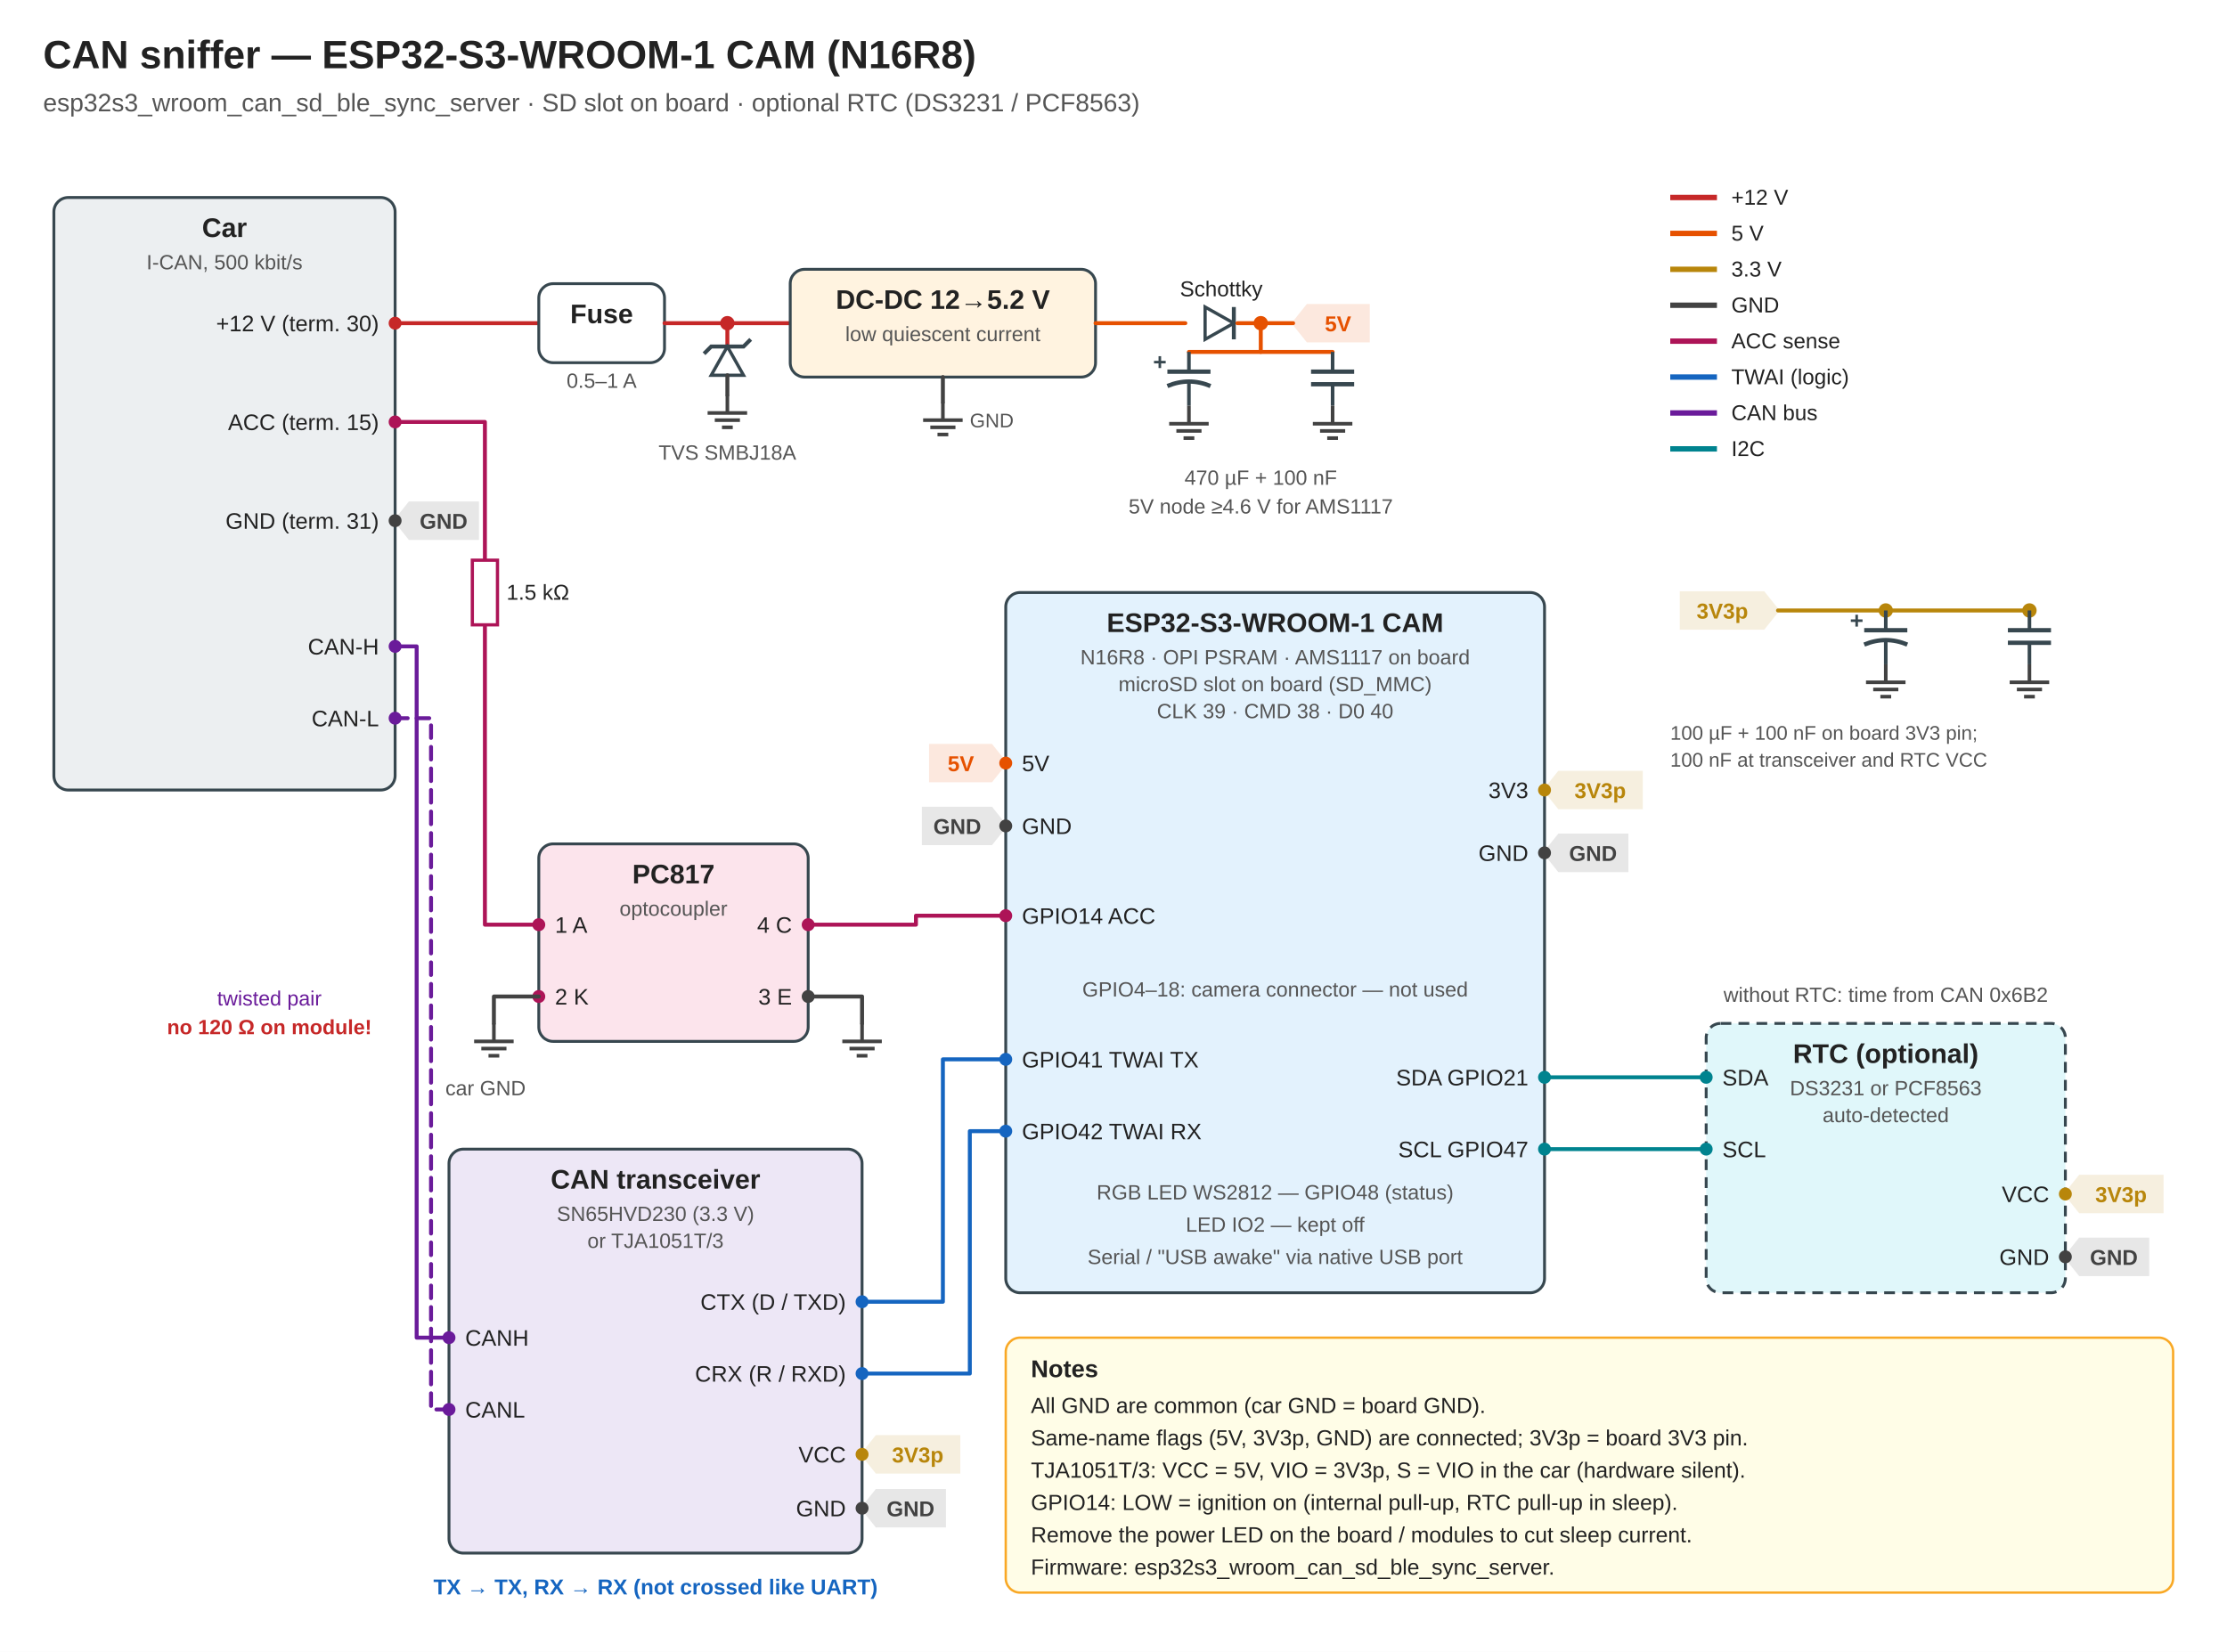
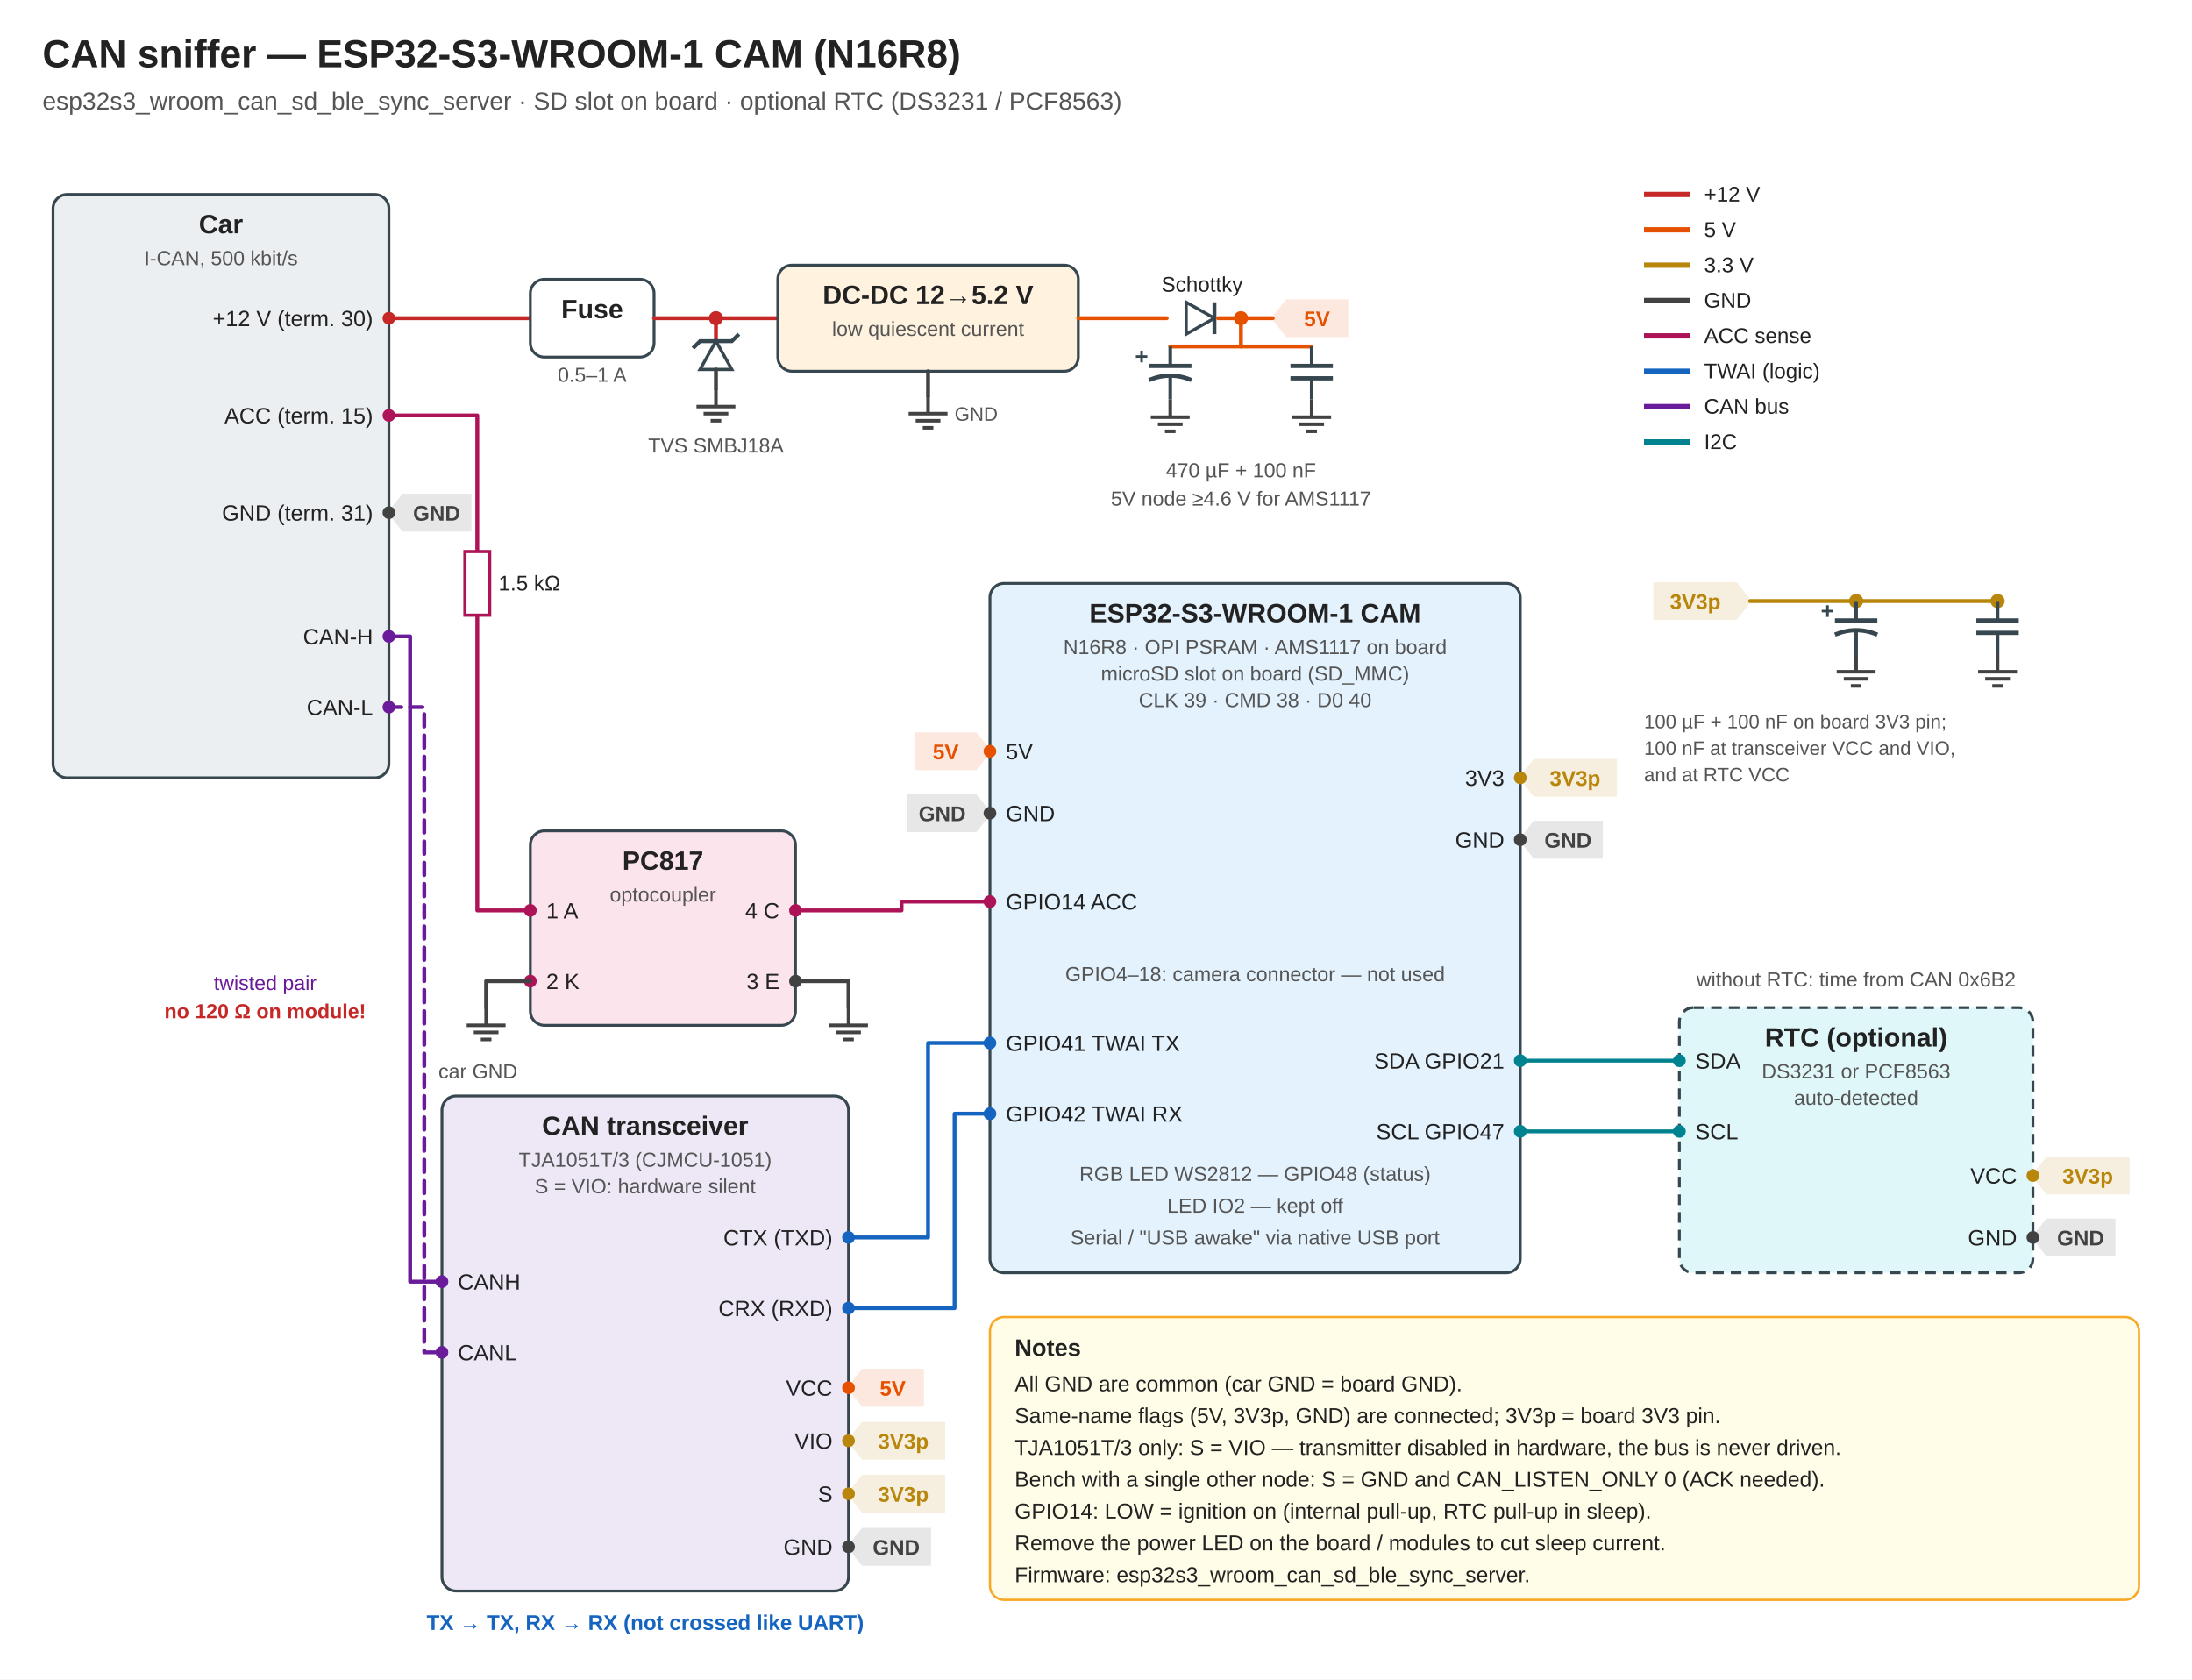
- <svg xmlns="http://www.w3.org/2000/svg" width="1240" height="920" viewBox="0 0 1240 920">
-   <rect x="0" y="0" width="1240" height="920" fill="#ffffff" />
+ <svg xmlns="http://www.w3.org/2000/svg" width="1240" height="950" viewBox="0 0 1240 950">
+   <rect x="0" y="0" width="1240" height="950" fill="#ffffff" />
  <text x="24" y="38" font-family="Segoe UI, Arial, sans-serif" font-size="22" fill="#222" text-anchor="start" font-weight="bold">CAN sniffer — ESP32-S3-WROOM-1 CAM (N16R8)</text>
  <text x="24" y="62" font-family="Segoe UI, Arial, sans-serif" font-size="14" fill="#555" text-anchor="start" font-weight="normal">esp32s3_wroom_can_sd_ble_sync_server · SD slot on board · optional RTC (DS3231 / PCF8563)</text>
  <rect x="30" y="110" width="190" height="330" rx="8" fill="#eceff1" stroke="#37474f" stroke-width="1.6" />
  <text x="125.0" y="132" font-family="Segoe UI, Arial, sans-serif" font-size="15" fill="#222" text-anchor="middle" font-weight="bold">Car</text>
  <text x="125.0" y="150" font-family="Segoe UI, Arial, sans-serif" font-size="11.5" fill="#555" text-anchor="middle" font-weight="normal">I-CAN, 500 kbit/s</text>
  <circle cx="220" cy="180" r="3.6" fill="#c62828" />
  <text x="211" y="184.5" font-family="Segoe UI, Arial, sans-serif" font-size="12.5" fill="#222" text-anchor="end" font-weight="normal">+12 V (term. 30)</text>
  <circle cx="220" cy="235" r="3.6" fill="#ad1457" />
  <text x="211" y="239.5" font-family="Segoe UI, Arial, sans-serif" font-size="12.5" fill="#222" text-anchor="end" font-weight="normal">ACC (term. 15)</text>
  <circle cx="220" cy="290" r="3.6" fill="#424242" />
  <text x="211" y="294.5" font-family="Segoe UI, Arial, sans-serif" font-size="12.5" fill="#222" text-anchor="end" font-weight="normal">GND (term. 31)</text>
  <circle cx="220" cy="360" r="3.6" fill="#6a1b9a" />
  <text x="211" y="364.5" font-family="Segoe UI, Arial, sans-serif" font-size="12.5" fill="#222" text-anchor="end" font-weight="normal">CAN-H</text>
  <circle cx="220" cy="400" r="3.6" fill="#6a1b9a" />
  <text x="211" y="404.5" font-family="Segoe UI, Arial, sans-serif" font-size="12.5" fill="#222" text-anchor="end" font-weight="normal">CAN-L</text>
  <polygon points="220,290 228,280 266,280 266,300 228,300" fill="#424242" opacity="0.13" stroke="#424242" stroke-width="1.4" />
  <text x="247.0" y="294.5" font-family="Segoe UI, Arial, sans-serif" font-size="12" fill="#424242" text-anchor="middle" font-weight="bold">GND</text>
  <polyline points="220,180 300,180" fill="none" stroke="#c62828" stroke-width="2.2" stroke-linejoin="round" stroke-linecap="round" />
  <rect x="300" y="158" width="70" height="44" rx="8" fill="#fff" stroke="#37474f" stroke-width="1.6" />
  <text x="335.0" y="180" font-family="Segoe UI, Arial, sans-serif" font-size="15" fill="#222" text-anchor="middle" font-weight="bold">Fuse</text>
  <text x="335" y="216" font-family="Segoe UI, Arial, sans-serif" font-size="11.5" fill="#555" text-anchor="middle" font-weight="normal">0.5–1 A</text>
  <polyline points="370,180 440,180" fill="none" stroke="#c62828" stroke-width="2.2" stroke-linejoin="round" stroke-linecap="round" />
  <circle cx="405" cy="180" r="4" fill="#c62828" />
  <polyline points="405,180 405,192" fill="none" stroke="#c62828" stroke-width="2.2" stroke-linejoin="round" stroke-linecap="round" />
  <polygon points="396,209 414,209 405,193" fill="#fff" stroke="#37474f" stroke-width="1.8" />
  <polyline points="392,197 396,193 414,193 418,189" fill="none" stroke="#37474f" stroke-width="2.2" />
  <polyline points="405,209 405,220" fill="none" stroke="#424242" stroke-width="2.2" stroke-linejoin="round" stroke-linecap="round" />
  <line x1="405" y1="220" x2="405" y2="230" stroke="#424242" stroke-width="2" />
  <line x1="394" y1="230" x2="416" y2="230" stroke="#424242" stroke-width="2" />
  <line x1="398" y1="234" x2="412" y2="234" stroke="#424242" stroke-width="2" />
  <line x1="402" y1="238" x2="408" y2="238" stroke="#424242" stroke-width="2" />
  <text x="405" y="256" font-family="Segoe UI, Arial, sans-serif" font-size="11.5" fill="#555" text-anchor="middle" font-weight="normal">TVS SMBJ18A</text>
  <rect x="440" y="150" width="170" height="60" rx="8" fill="#fff3e0" stroke="#37474f" stroke-width="1.6" />
  <text x="525.0" y="172" font-family="Segoe UI, Arial, sans-serif" font-size="15" fill="#222" text-anchor="middle" font-weight="bold">DC-DC 12→5.2 V</text>
  <text x="525.0" y="190" font-family="Segoe UI, Arial, sans-serif" font-size="11.5" fill="#555" text-anchor="middle" font-weight="normal">low quiescent current</text>
  <polyline points="525,210 525,224" fill="none" stroke="#424242" stroke-width="2.2" stroke-linejoin="round" stroke-linecap="round" />
  <line x1="525" y1="224" x2="525" y2="234" stroke="#424242" stroke-width="2" />
  <line x1="514" y1="234" x2="536" y2="234" stroke="#424242" stroke-width="2" />
  <line x1="518" y1="238" x2="532" y2="238" stroke="#424242" stroke-width="2" />
  <line x1="522" y1="242" x2="528" y2="242" stroke="#424242" stroke-width="2" />
  <text x="540" y="238" font-family="Segoe UI, Arial, sans-serif" font-size="11" fill="#555" text-anchor="start" font-weight="normal">GND</text>
  <polyline points="610,180 660,180" fill="none" stroke="#e65100" stroke-width="2.2" stroke-linejoin="round" stroke-linecap="round" />
  <polygon points="671,171 671,189 687,180" fill="#fff" stroke="#37474f" stroke-width="1.8" />
  <line x1="687" y1="171" x2="687" y2="189" stroke="#37474f" stroke-width="2.2" />
  <text x="680" y="165" font-family="Segoe UI, Arial, sans-serif" font-size="12" fill="#222" text-anchor="middle" font-weight="normal">Schottky</text>
  <polyline points="689,180 720,180" fill="none" stroke="#e65100" stroke-width="2.2" stroke-linejoin="round" stroke-linecap="round" />
  <text x="702" y="286" font-family="Segoe UI, Arial, sans-serif" font-size="11.5" fill="#555" text-anchor="middle" font-weight="normal">5V node ≥4.6 V for AMS1117</text>
  <circle cx="702" cy="180" r="4" fill="#e65100" />
  <polyline points="702,180 702,196 662,196" fill="none" stroke="#e65100" stroke-width="2.2" stroke-linejoin="round" stroke-linecap="round" />
  <polyline points="702,196 742,196" fill="none" stroke="#e65100" stroke-width="2.2" stroke-linejoin="round" stroke-linecap="round" />
  <line x1="662" y1="196" x2="662" y2="207" stroke="#37474f" stroke-width="2" />
  <line x1="650" y1="207" x2="674" y2="207" stroke="#37474f" stroke-width="2.4" />
  <path d="M 650 215 Q 662 210 674 215" fill="none" stroke="#37474f" stroke-width="2.4" />
  <line x1="662" y1="213" x2="662" y2="226" stroke="#37474f" stroke-width="2" />
  <text x="680" y="216" font-family="Segoe UI, Arial, sans-serif" font-size="12" fill="#222" text-anchor="start" font-weight="normal" />
  <text x="642" y="206" font-family="Segoe UI, Arial, sans-serif" font-size="13" fill="#37474f" text-anchor="start" font-weight="bold">+</text>
  <line x1="742" y1="196" x2="742" y2="207" stroke="#37474f" stroke-width="2" />
  <line x1="730" y1="207" x2="754" y2="207" stroke="#37474f" stroke-width="2.4" />
  <line x1="730" y1="214" x2="754" y2="214" stroke="#37474f" stroke-width="2.4" />
  <line x1="742" y1="214" x2="742" y2="226" stroke="#37474f" stroke-width="2" />
  <line x1="662" y1="226" x2="662" y2="236" stroke="#424242" stroke-width="2" />
  <line x1="651" y1="236" x2="673" y2="236" stroke="#424242" stroke-width="2" />
  <line x1="655" y1="240" x2="669" y2="240" stroke="#424242" stroke-width="2" />
  <line x1="659" y1="244" x2="665" y2="244" stroke="#424242" stroke-width="2" />
  <line x1="742" y1="226" x2="742" y2="236" stroke="#424242" stroke-width="2" />
  <line x1="731" y1="236" x2="753" y2="236" stroke="#424242" stroke-width="2" />
  <line x1="735" y1="240" x2="749" y2="240" stroke="#424242" stroke-width="2" />
  <line x1="739" y1="244" x2="745" y2="244" stroke="#424242" stroke-width="2" />
  <text x="702" y="270" font-family="Segoe UI, Arial, sans-serif" font-size="11.5" fill="#555" text-anchor="middle" font-weight="normal">470 µF + 100 nF</text>
  <polygon points="720,180 728,170 762,170 762,190 728,190" fill="#e65100" opacity="0.13" stroke="#e65100" stroke-width="1.4" />
  <text x="745.0" y="184.5" font-family="Segoe UI, Arial, sans-serif" font-size="12" fill="#e65100" text-anchor="middle" font-weight="bold">5V</text>
  <rect x="560" y="330" width="300" height="390" rx="8" fill="#e3f2fd" stroke="#37474f" stroke-width="1.6" />
  <text x="710.0" y="352" font-family="Segoe UI, Arial, sans-serif" font-size="15" fill="#222" text-anchor="middle" font-weight="bold">ESP32-S3-WROOM-1 CAM</text>
  <text x="710.0" y="370" font-family="Segoe UI, Arial, sans-serif" font-size="11.5" fill="#555" text-anchor="middle" font-weight="normal">N16R8 · OPI PSRAM · AMS1117 on board</text>
  <text x="710.0" y="385" font-family="Segoe UI, Arial, sans-serif" font-size="11.5" fill="#555" text-anchor="middle" font-weight="normal">microSD slot on board (SD_MMC)</text>
  <text x="710.0" y="400" font-family="Segoe UI, Arial, sans-serif" font-size="11.5" fill="#555" text-anchor="middle" font-weight="normal">CLK 39 · CMD 38 · D0 40</text>
  <circle cx="560" cy="425" r="3.6" fill="#e65100" />
  <text x="569" y="429.5" font-family="Segoe UI, Arial, sans-serif" font-size="12.5" fill="#222" text-anchor="start" font-weight="normal">5V</text>
  <polygon points="560,425 552,415 518,415 518,435 552,435" fill="#e65100" opacity="0.13" stroke="#e65100" stroke-width="1.4" />
  <text x="535.0" y="429.5" font-family="Segoe UI, Arial, sans-serif" font-size="12" fill="#e65100" text-anchor="middle" font-weight="bold">5V</text>
  <circle cx="560" cy="460" r="3.6" fill="#424242" />
  <text x="569" y="464.5" font-family="Segoe UI, Arial, sans-serif" font-size="12.5" fill="#222" text-anchor="start" font-weight="normal">GND</text>
  <polygon points="560,460 552,450 514,450 514,470 552,470" fill="#424242" opacity="0.13" stroke="#424242" stroke-width="1.4" />
  <text x="533.0" y="464.5" font-family="Segoe UI, Arial, sans-serif" font-size="12" fill="#424242" text-anchor="middle" font-weight="bold">GND</text>
  <circle cx="560" cy="510" r="3.6" fill="#ad1457" />
  <text x="569" y="514.5" font-family="Segoe UI, Arial, sans-serif" font-size="12.5" fill="#222" text-anchor="start" font-weight="normal">GPIO14  ACC</text>
  <circle cx="560" cy="590" r="3.6" fill="#1565c0" />
  <text x="569" y="594.5" font-family="Segoe UI, Arial, sans-serif" font-size="12.5" fill="#222" text-anchor="start" font-weight="normal">GPIO41  TWAI TX</text>
  <circle cx="560" cy="630" r="3.6" fill="#1565c0" />
  <text x="569" y="634.5" font-family="Segoe UI, Arial, sans-serif" font-size="12.5" fill="#222" text-anchor="start" font-weight="normal">GPIO42  TWAI RX</text>
  <circle cx="860" cy="440" r="3.6" fill="#b8860b" />
  <text x="851" y="444.5" font-family="Segoe UI, Arial, sans-serif" font-size="12.5" fill="#222" text-anchor="end" font-weight="normal">3V3</text>
  <polygon points="860,440 868,430 914,430 914,450 868,450" fill="#b8860b" opacity="0.13" stroke="#b8860b" stroke-width="1.4" />
  <text x="891.0" y="444.5" font-family="Segoe UI, Arial, sans-serif" font-size="12" fill="#b8860b" text-anchor="middle" font-weight="bold">3V3p</text>
  <circle cx="860" cy="475" r="3.6" fill="#424242" />
  <text x="851" y="479.5" font-family="Segoe UI, Arial, sans-serif" font-size="12.5" fill="#222" text-anchor="end" font-weight="normal">GND</text>
  <polygon points="860,475 868,465 906,465 906,485 868,485" fill="#424242" opacity="0.13" stroke="#424242" stroke-width="1.4" />
  <text x="887.0" y="479.5" font-family="Segoe UI, Arial, sans-serif" font-size="12" fill="#424242" text-anchor="middle" font-weight="bold">GND</text>
  <circle cx="860" cy="600" r="3.6" fill="#00838f" />
  <text x="851" y="604.5" font-family="Segoe UI, Arial, sans-serif" font-size="12.5" fill="#222" text-anchor="end" font-weight="normal">SDA  GPIO21</text>
  <circle cx="860" cy="640" r="3.6" fill="#00838f" />
  <text x="851" y="644.5" font-family="Segoe UI, Arial, sans-serif" font-size="12.5" fill="#222" text-anchor="end" font-weight="normal">SCL  GPIO47</text>
  <text x="710.0" y="555" font-family="Segoe UI, Arial, sans-serif" font-size="11.5" fill="#555" text-anchor="middle" font-weight="normal">GPIO4–18: camera connector — not used</text>
  <text x="710.0" y="668" font-family="Segoe UI, Arial, sans-serif" font-size="11.5" fill="#555" text-anchor="middle" font-weight="normal">RGB LED WS2812 — GPIO48 (status)</text>
  <text x="710.0" y="686" font-family="Segoe UI, Arial, sans-serif" font-size="11.5" fill="#555" text-anchor="middle" font-weight="normal">LED IO2 — kept off</text>
  <text x="710.0" y="704" font-family="Segoe UI, Arial, sans-serif" font-size="11.5" fill="#555" text-anchor="middle" font-weight="normal">Serial / "USB awake" via native USB port</text>
  <rect x="300" y="470" width="150" height="110" rx="8" fill="#fce4ec" stroke="#37474f" stroke-width="1.6" />
  <text x="375.0" y="492" font-family="Segoe UI, Arial, sans-serif" font-size="15" fill="#222" text-anchor="middle" font-weight="bold">PC817</text>
  <text x="375.0" y="510" font-family="Segoe UI, Arial, sans-serif" font-size="11.5" fill="#555" text-anchor="middle" font-weight="normal">optocoupler</text>
  <circle cx="300" cy="515" r="3.6" fill="#ad1457" />
  <text x="309" y="519.5" font-family="Segoe UI, Arial, sans-serif" font-size="12.5" fill="#222" text-anchor="start" font-weight="normal">1 A</text>
  <circle cx="300" cy="555" r="3.6" fill="#ad1457" />
  <text x="309" y="559.5" font-family="Segoe UI, Arial, sans-serif" font-size="12.5" fill="#222" text-anchor="start" font-weight="normal">2 K</text>
  <circle cx="450" cy="515" r="3.6" fill="#ad1457" />
  <text x="441" y="519.5" font-family="Segoe UI, Arial, sans-serif" font-size="12.5" fill="#222" text-anchor="end" font-weight="normal">4 C</text>
  <circle cx="450" cy="555" r="3.6" fill="#424242" />
  <text x="441" y="559.5" font-family="Segoe UI, Arial, sans-serif" font-size="12.5" fill="#222" text-anchor="end" font-weight="normal">3 E</text>
  <polyline points="220,235 270,235 270,515 300,515" fill="none" stroke="#ad1457" stroke-width="2.2" stroke-linejoin="round" stroke-linecap="round" />
  <rect x="263" y="312" width="14" height="36" fill="#fff" stroke="#ad1457" stroke-width="1.8" />
  <text x="282" y="334" font-family="Segoe UI, Arial, sans-serif" font-size="12" fill="#222" text-anchor="start" font-weight="normal">1.5 kΩ</text>
  <polyline points="300,555 275,555 275,570" fill="none" stroke="#424242" stroke-width="2.2" stroke-linejoin="round" stroke-linecap="round" />
  <line x1="275" y1="570" x2="275" y2="580" stroke="#424242" stroke-width="2" />
  <line x1="264" y1="580" x2="286" y2="580" stroke="#424242" stroke-width="2" />
  <line x1="268" y1="584" x2="282" y2="584" stroke="#424242" stroke-width="2" />
  <line x1="272" y1="588" x2="278" y2="588" stroke="#424242" stroke-width="2" />
  <text x="248" y="610" font-family="Segoe UI, Arial, sans-serif" font-size="11.5" fill="#555" text-anchor="start" font-weight="normal">car GND</text>
  <polyline points="450,515 510,515 510,510 560,510" fill="none" stroke="#ad1457" stroke-width="2.2" stroke-linejoin="round" stroke-linecap="round" />
  <polyline points="450,555 480,555 480,570" fill="none" stroke="#424242" stroke-width="2.2" stroke-linejoin="round" stroke-linecap="round" />
  <line x1="480" y1="570" x2="480" y2="580" stroke="#424242" stroke-width="2" />
  <line x1="469" y1="580" x2="491" y2="580" stroke="#424242" stroke-width="2" />
  <line x1="473" y1="584" x2="487" y2="584" stroke="#424242" stroke-width="2" />
  <line x1="477" y1="588" x2="483" y2="588" stroke="#424242" stroke-width="2" />
-   <rect x="250" y="640" width="230" height="225" rx="8" fill="#ede7f6" stroke="#37474f" stroke-width="1.6" />
-   <text x="365.0" y="662" font-family="Segoe UI, Arial, sans-serif" font-size="15" fill="#222" text-anchor="middle" font-weight="bold">CAN transceiver</text>
-   <text x="365.0" y="680" font-family="Segoe UI, Arial, sans-serif" font-size="11.5" fill="#555" text-anchor="middle" font-weight="normal">SN65HVD230 (3.3 V)</text>
-   <text x="365.0" y="695" font-family="Segoe UI, Arial, sans-serif" font-size="11.5" fill="#555" text-anchor="middle" font-weight="normal">or TJA1051T/3</text>
-   <circle cx="250" cy="745" r="3.6" fill="#6a1b9a" />
-   <text x="259" y="749.5" font-family="Segoe UI, Arial, sans-serif" font-size="12.5" fill="#222" text-anchor="start" font-weight="normal">CANH</text>
-   <circle cx="250" cy="785" r="3.6" fill="#6a1b9a" />
-   <text x="259" y="789.5" font-family="Segoe UI, Arial, sans-serif" font-size="12.5" fill="#222" text-anchor="start" font-weight="normal">CANL</text>
-   <circle cx="480" cy="725" r="3.6" fill="#1565c0" />
-   <text x="471" y="729.5" font-family="Segoe UI, Arial, sans-serif" font-size="12.5" fill="#222" text-anchor="end" font-weight="normal">CTX (D / TXD)</text>
-   <circle cx="480" cy="765" r="3.6" fill="#1565c0" />
-   <text x="471" y="769.5" font-family="Segoe UI, Arial, sans-serif" font-size="12.5" fill="#222" text-anchor="end" font-weight="normal">CRX (R / RXD)</text>
-   <circle cx="480" cy="810" r="3.6" fill="#b8860b" />
-   <text x="471" y="814.5" font-family="Segoe UI, Arial, sans-serif" font-size="12.5" fill="#222" text-anchor="end" font-weight="normal">VCC</text>
-   <polygon points="480,810 488,800 534,800 534,820 488,820" fill="#b8860b" opacity="0.13" stroke="#b8860b" stroke-width="1.4" />
-   <text x="511.0" y="814.5" font-family="Segoe UI, Arial, sans-serif" font-size="12" fill="#b8860b" text-anchor="middle" font-weight="bold">3V3p</text>
-   <circle cx="480" cy="840" r="3.6" fill="#424242" />
-   <text x="471" y="844.5" font-family="Segoe UI, Arial, sans-serif" font-size="12.5" fill="#222" text-anchor="end" font-weight="normal">GND</text>
-   <polygon points="480,840 488,830 526,830 526,850 488,850" fill="#424242" opacity="0.13" stroke="#424242" stroke-width="1.4" />
-   <text x="507.0" y="844.5" font-family="Segoe UI, Arial, sans-serif" font-size="12" fill="#424242" text-anchor="middle" font-weight="bold">GND</text>
-   <polyline points="220,360 232,360 232,745 250,745" fill="none" stroke="#6a1b9a" stroke-width="2.2" stroke-linejoin="round" stroke-linecap="round" />
-   <polyline points="220,400 240,400 240,785 250,785" fill="none" stroke="#6a1b9a" stroke-width="2.2" stroke-linejoin="round" stroke-linecap="round" stroke-dasharray="7,5" />
+   <rect x="250" y="620" width="230" height="280" rx="8" fill="#ede7f6" stroke="#37474f" stroke-width="1.6" />
+   <text x="365.0" y="642" font-family="Segoe UI, Arial, sans-serif" font-size="15" fill="#222" text-anchor="middle" font-weight="bold">CAN transceiver</text>
+   <text x="365.0" y="660" font-family="Segoe UI, Arial, sans-serif" font-size="11.5" fill="#555" text-anchor="middle" font-weight="normal">TJA1051T/3 (CJMCU-1051)</text>
+   <text x="365.0" y="675" font-family="Segoe UI, Arial, sans-serif" font-size="11.5" fill="#555" text-anchor="middle" font-weight="normal">S = VIO: hardware silent</text>
+   <circle cx="250" cy="725" r="3.6" fill="#6a1b9a" />
+   <text x="259" y="729.5" font-family="Segoe UI, Arial, sans-serif" font-size="12.5" fill="#222" text-anchor="start" font-weight="normal">CANH</text>
+   <circle cx="250" cy="765" r="3.6" fill="#6a1b9a" />
+   <text x="259" y="769.5" font-family="Segoe UI, Arial, sans-serif" font-size="12.5" fill="#222" text-anchor="start" font-weight="normal">CANL</text>
+   <circle cx="480" cy="700" r="3.6" fill="#1565c0" />
+   <text x="471" y="704.5" font-family="Segoe UI, Arial, sans-serif" font-size="12.5" fill="#222" text-anchor="end" font-weight="normal">CTX (TXD)</text>
+   <circle cx="480" cy="740" r="3.6" fill="#1565c0" />
+   <text x="471" y="744.5" font-family="Segoe UI, Arial, sans-serif" font-size="12.5" fill="#222" text-anchor="end" font-weight="normal">CRX (RXD)</text>
+   <circle cx="480" cy="785" r="3.6" fill="#e65100" />
+   <text x="471" y="789.5" font-family="Segoe UI, Arial, sans-serif" font-size="12.5" fill="#222" text-anchor="end" font-weight="normal">VCC</text>
+   <polygon points="480,785 488,775 522,775 522,795 488,795" fill="#e65100" opacity="0.13" stroke="#e65100" stroke-width="1.4" />
+   <text x="505.0" y="789.5" font-family="Segoe UI, Arial, sans-serif" font-size="12" fill="#e65100" text-anchor="middle" font-weight="bold">5V</text>
+   <circle cx="480" cy="815" r="3.6" fill="#b8860b" />
+   <text x="471" y="819.5" font-family="Segoe UI, Arial, sans-serif" font-size="12.5" fill="#222" text-anchor="end" font-weight="normal">VIO</text>
+   <polygon points="480,815 488,805 534,805 534,825 488,825" fill="#b8860b" opacity="0.13" stroke="#b8860b" stroke-width="1.4" />
+   <text x="511.0" y="819.5" font-family="Segoe UI, Arial, sans-serif" font-size="12" fill="#b8860b" text-anchor="middle" font-weight="bold">3V3p</text>
+   <circle cx="480" cy="845" r="3.6" fill="#b8860b" />
+   <text x="471" y="849.5" font-family="Segoe UI, Arial, sans-serif" font-size="12.5" fill="#222" text-anchor="end" font-weight="normal">S</text>
+   <polygon points="480,845 488,835 534,835 534,855 488,855" fill="#b8860b" opacity="0.13" stroke="#b8860b" stroke-width="1.4" />
+   <text x="511.0" y="849.5" font-family="Segoe UI, Arial, sans-serif" font-size="12" fill="#b8860b" text-anchor="middle" font-weight="bold">3V3p</text>
+   <circle cx="480" cy="875" r="3.6" fill="#424242" />
+   <text x="471" y="879.5" font-family="Segoe UI, Arial, sans-serif" font-size="12.5" fill="#222" text-anchor="end" font-weight="normal">GND</text>
+   <polygon points="480,875 488,865 526,865 526,885 488,885" fill="#424242" opacity="0.13" stroke="#424242" stroke-width="1.4" />
+   <text x="507.0" y="879.5" font-family="Segoe UI, Arial, sans-serif" font-size="12" fill="#424242" text-anchor="middle" font-weight="bold">GND</text>
+   <polyline points="220,360 232,360 232,725 250,725" fill="none" stroke="#6a1b9a" stroke-width="2.2" stroke-linejoin="round" stroke-linecap="round" />
+   <polyline points="220,400 240,400 240,765 250,765" fill="none" stroke="#6a1b9a" stroke-width="2.2" stroke-linejoin="round" stroke-linecap="round" stroke-dasharray="7,5" />
  <text x="150" y="560" font-family="Segoe UI, Arial, sans-serif" font-size="11.5" fill="#6a1b9a" text-anchor="middle" font-weight="normal">twisted pair</text>
  <text x="150" y="576" font-family="Segoe UI, Arial, sans-serif" font-size="11.5" fill="#c62828" text-anchor="middle" font-weight="bold">no 120 Ω on module!</text>
-   <polyline points="560,590 525,590 525,725 480,725" fill="none" stroke="#1565c0" stroke-width="2.2" stroke-linejoin="round" stroke-linecap="round" />
-   <polyline points="560,630 540,630 540,765 480,765" fill="none" stroke="#1565c0" stroke-width="2.2" stroke-linejoin="round" stroke-linecap="round" />
-   <text x="365" y="888" font-family="Segoe UI, Arial, sans-serif" font-size="12" fill="#1565c0" text-anchor="middle" font-weight="bold">TX → TX, RX → RX (not crossed like UART)</text>
+   <polyline points="560,590 525,590 525,700 480,700" fill="none" stroke="#1565c0" stroke-width="2.2" stroke-linejoin="round" stroke-linecap="round" />
+   <polyline points="560,630 540,630 540,740 480,740" fill="none" stroke="#1565c0" stroke-width="2.2" stroke-linejoin="round" stroke-linecap="round" />
+   <text x="365" y="922" font-family="Segoe UI, Arial, sans-serif" font-size="12" fill="#1565c0" text-anchor="middle" font-weight="bold">TX → TX, RX → RX (not crossed like UART)</text>
  <rect x="950" y="570" width="200" height="150" rx="8" fill="#e0f7fa" stroke="#37474f" stroke-width="1.6" stroke-dasharray="6,4" />
  <text x="1050.0" y="592" font-family="Segoe UI, Arial, sans-serif" font-size="15" fill="#222" text-anchor="middle" font-weight="bold">RTC (optional)</text>
  <text x="1050.0" y="610" font-family="Segoe UI, Arial, sans-serif" font-size="11.5" fill="#555" text-anchor="middle" font-weight="normal">DS3231 or PCF8563</text>
  <text x="1050.0" y="625" font-family="Segoe UI, Arial, sans-serif" font-size="11.5" fill="#555" text-anchor="middle" font-weight="normal">auto-detected</text>
  <circle cx="950" cy="600" r="3.6" fill="#00838f" />
  <text x="959" y="604.5" font-family="Segoe UI, Arial, sans-serif" font-size="12.5" fill="#222" text-anchor="start" font-weight="normal">SDA</text>
  <polyline points="860,600 950,600" fill="none" stroke="#00838f" stroke-width="2.2" stroke-linejoin="round" stroke-linecap="round" />
  <circle cx="950" cy="640" r="3.6" fill="#00838f" />
  <text x="959" y="644.5" font-family="Segoe UI, Arial, sans-serif" font-size="12.5" fill="#222" text-anchor="start" font-weight="normal">SCL</text>
  <polyline points="860,640 950,640" fill="none" stroke="#00838f" stroke-width="2.2" stroke-linejoin="round" stroke-linecap="round" />
  <circle cx="1150" cy="665" r="3.6" fill="#b8860b" />
  <text x="1141" y="669.5" font-family="Segoe UI, Arial, sans-serif" font-size="12.5" fill="#222" text-anchor="end" font-weight="normal">VCC</text>
  <polygon points="1150,665 1158,655 1204,655 1204,675 1158,675" fill="#b8860b" opacity="0.13" stroke="#b8860b" stroke-width="1.4" />
  <text x="1181.0" y="669.5" font-family="Segoe UI, Arial, sans-serif" font-size="12" fill="#b8860b" text-anchor="middle" font-weight="bold">3V3p</text>
  <circle cx="1150" cy="700" r="3.6" fill="#424242" />
  <text x="1141" y="704.5" font-family="Segoe UI, Arial, sans-serif" font-size="12.5" fill="#222" text-anchor="end" font-weight="normal">GND</text>
  <polygon points="1150,700 1158,690 1196,690 1196,710 1158,710" fill="#424242" opacity="0.13" stroke="#424242" stroke-width="1.4" />
  <text x="1177.0" y="704.5" font-family="Segoe UI, Arial, sans-serif" font-size="12" fill="#424242" text-anchor="middle" font-weight="bold">GND</text>
  <text x="1050" y="558" font-family="Segoe UI, Arial, sans-serif" font-size="11.5" fill="#555" text-anchor="middle" font-weight="normal">without RTC: time from CAN 0x6B2</text>
  <polygon points="990,340 982,330 936,330 936,350 982,350" fill="#b8860b" opacity="0.13" stroke="#b8860b" stroke-width="1.4" />
  <text x="959.0" y="344.5" font-family="Segoe UI, Arial, sans-serif" font-size="12" fill="#b8860b" text-anchor="middle" font-weight="bold">3V3p</text>
  <polyline points="990,340 1130,340" fill="none" stroke="#b8860b" stroke-width="2.2" stroke-linejoin="round" stroke-linecap="round" />
  <circle cx="1050" cy="340" r="4" fill="#b8860b" />
  <line x1="1050" y1="340" x2="1050" y2="351" stroke="#37474f" stroke-width="2" />
  <line x1="1038" y1="351" x2="1062" y2="351" stroke="#37474f" stroke-width="2.4" />
  <path d="M 1038 359 Q 1050 354 1062 359" fill="none" stroke="#37474f" stroke-width="2.4" />
  <line x1="1050" y1="357" x2="1050" y2="370" stroke="#37474f" stroke-width="2" />
  <text x="1068" y="360" font-family="Segoe UI, Arial, sans-serif" font-size="12" fill="#222" text-anchor="start" font-weight="normal" />
  <text x="1030" y="350" font-family="Segoe UI, Arial, sans-serif" font-size="13" fill="#37474f" text-anchor="start" font-weight="bold">+</text>
  <line x1="1050" y1="370" x2="1050" y2="380" stroke="#424242" stroke-width="2" />
  <line x1="1039" y1="380" x2="1061" y2="380" stroke="#424242" stroke-width="2" />
  <line x1="1043" y1="384" x2="1057" y2="384" stroke="#424242" stroke-width="2" />
  <line x1="1047" y1="388" x2="1053" y2="388" stroke="#424242" stroke-width="2" />
  <circle cx="1130" cy="340" r="4" fill="#b8860b" />
  <line x1="1130" y1="340" x2="1130" y2="351" stroke="#37474f" stroke-width="2" />
  <line x1="1118" y1="351" x2="1142" y2="351" stroke="#37474f" stroke-width="2.4" />
  <line x1="1118" y1="358" x2="1142" y2="358" stroke="#37474f" stroke-width="2.4" />
  <line x1="1130" y1="358" x2="1130" y2="370" stroke="#37474f" stroke-width="2" />
  <line x1="1130" y1="370" x2="1130" y2="380" stroke="#424242" stroke-width="2" />
  <line x1="1119" y1="380" x2="1141" y2="380" stroke="#424242" stroke-width="2" />
  <line x1="1123" y1="384" x2="1137" y2="384" stroke="#424242" stroke-width="2" />
  <line x1="1127" y1="388" x2="1133" y2="388" stroke="#424242" stroke-width="2" />
  <text x="930" y="412" font-family="Segoe UI, Arial, sans-serif" font-size="11" fill="#555" text-anchor="start" font-weight="normal">100 µF + 100 nF on board 3V3 pin;</text>
-   <text x="930" y="427" font-family="Segoe UI, Arial, sans-serif" font-size="11" fill="#555" text-anchor="start" font-weight="normal">100 nF at transceiver and RTC VCC</text>
+   <text x="930" y="427" font-family="Segoe UI, Arial, sans-serif" font-size="11" fill="#555" text-anchor="start" font-weight="normal">100 nF at transceiver VCC and VIO,</text>
+   <text x="930" y="442" font-family="Segoe UI, Arial, sans-serif" font-size="11" fill="#555" text-anchor="start" font-weight="normal">and at RTC VCC</text>
  <line x1="930" y1="110" x2="956" y2="110" stroke="#c62828" stroke-width="3" />
  <text x="964" y="114" font-family="Segoe UI, Arial, sans-serif" font-size="12" fill="#222" text-anchor="start" font-weight="normal">+12 V</text>
  <line x1="930" y1="130" x2="956" y2="130" stroke="#e65100" stroke-width="3" />
  <text x="964" y="134" font-family="Segoe UI, Arial, sans-serif" font-size="12" fill="#222" text-anchor="start" font-weight="normal">5 V</text>
  <line x1="930" y1="150" x2="956" y2="150" stroke="#b8860b" stroke-width="3" />
  <text x="964" y="154" font-family="Segoe UI, Arial, sans-serif" font-size="12" fill="#222" text-anchor="start" font-weight="normal">3.3 V</text>
  <line x1="930" y1="170" x2="956" y2="170" stroke="#424242" stroke-width="3" />
  <text x="964" y="174" font-family="Segoe UI, Arial, sans-serif" font-size="12" fill="#222" text-anchor="start" font-weight="normal">GND</text>
  <line x1="930" y1="190" x2="956" y2="190" stroke="#ad1457" stroke-width="3" />
  <text x="964" y="194" font-family="Segoe UI, Arial, sans-serif" font-size="12" fill="#222" text-anchor="start" font-weight="normal">ACC sense</text>
  <line x1="930" y1="210" x2="956" y2="210" stroke="#1565c0" stroke-width="3" />
  <text x="964" y="214" font-family="Segoe UI, Arial, sans-serif" font-size="12" fill="#222" text-anchor="start" font-weight="normal">TWAI (logic)</text>
  <line x1="930" y1="230" x2="956" y2="230" stroke="#6a1b9a" stroke-width="3" />
  <text x="964" y="234" font-family="Segoe UI, Arial, sans-serif" font-size="12" fill="#222" text-anchor="start" font-weight="normal">CAN bus</text>
  <line x1="930" y1="250" x2="956" y2="250" stroke="#00838f" stroke-width="3" />
  <text x="964" y="254" font-family="Segoe UI, Arial, sans-serif" font-size="12" fill="#222" text-anchor="start" font-weight="normal">I2C</text>
-   <rect x="560" y="745" width="650" height="142" rx="8" fill="#fffde7" stroke="#f9a825" stroke-width="1.3" />
+   <rect x="560" y="745" width="650" height="160" rx="8" fill="#fffde7" stroke="#f9a825" stroke-width="1.3" />
  <text x="574" y="767" font-family="Segoe UI, Arial, sans-serif" font-size="13.5" fill="#222" text-anchor="start" font-weight="bold">Notes</text>
  <text x="574" y="787" font-family="Segoe UI, Arial, sans-serif" font-size="12.2" fill="#222" text-anchor="start" font-weight="normal">All GND are common (car GND = board GND).</text>
  <text x="574" y="805" font-family="Segoe UI, Arial, sans-serif" font-size="12.2" fill="#222" text-anchor="start" font-weight="normal">Same-name flags (5V, 3V3p, GND) are connected; 3V3p = board 3V3 pin.</text>
-   <text x="574" y="823" font-family="Segoe UI, Arial, sans-serif" font-size="12.2" fill="#222" text-anchor="start" font-weight="normal">TJA1051T/3: VCC = 5V, VIO = 3V3p, S = VIO in the car (hardware silent).</text>
-   <text x="574" y="841" font-family="Segoe UI, Arial, sans-serif" font-size="12.2" fill="#222" text-anchor="start" font-weight="normal">GPIO14: LOW = ignition on (internal pull-up, RTC pull-up in sleep).</text>
-   <text x="574" y="859" font-family="Segoe UI, Arial, sans-serif" font-size="12.2" fill="#222" text-anchor="start" font-weight="normal">Remove the power LED on the board / modules to cut sleep current.</text>
-   <text x="574" y="877" font-family="Segoe UI, Arial, sans-serif" font-size="12.2" fill="#222" text-anchor="start" font-weight="normal">Firmware: esp32s3_wroom_can_sd_ble_sync_server.</text>
+   <text x="574" y="823" font-family="Segoe UI, Arial, sans-serif" font-size="12.2" fill="#222" text-anchor="start" font-weight="normal">TJA1051T/3 only: S = VIO — transmitter disabled in hardware, the bus is never driven.</text>
+   <text x="574" y="841" font-family="Segoe UI, Arial, sans-serif" font-size="12.2" fill="#222" text-anchor="start" font-weight="normal">Bench with a single other node: S = GND and CAN_LISTEN_ONLY 0 (ACK needed).</text>
+   <text x="574" y="859" font-family="Segoe UI, Arial, sans-serif" font-size="12.2" fill="#222" text-anchor="start" font-weight="normal">GPIO14: LOW = ignition on (internal pull-up, RTC pull-up in sleep).</text>
+   <text x="574" y="877" font-family="Segoe UI, Arial, sans-serif" font-size="12.2" fill="#222" text-anchor="start" font-weight="normal">Remove the power LED on the board / modules to cut sleep current.</text>
+   <text x="574" y="895" font-family="Segoe UI, Arial, sans-serif" font-size="12.2" fill="#222" text-anchor="start" font-weight="normal">Firmware: esp32s3_wroom_can_sd_ble_sync_server.</text>
</svg>
